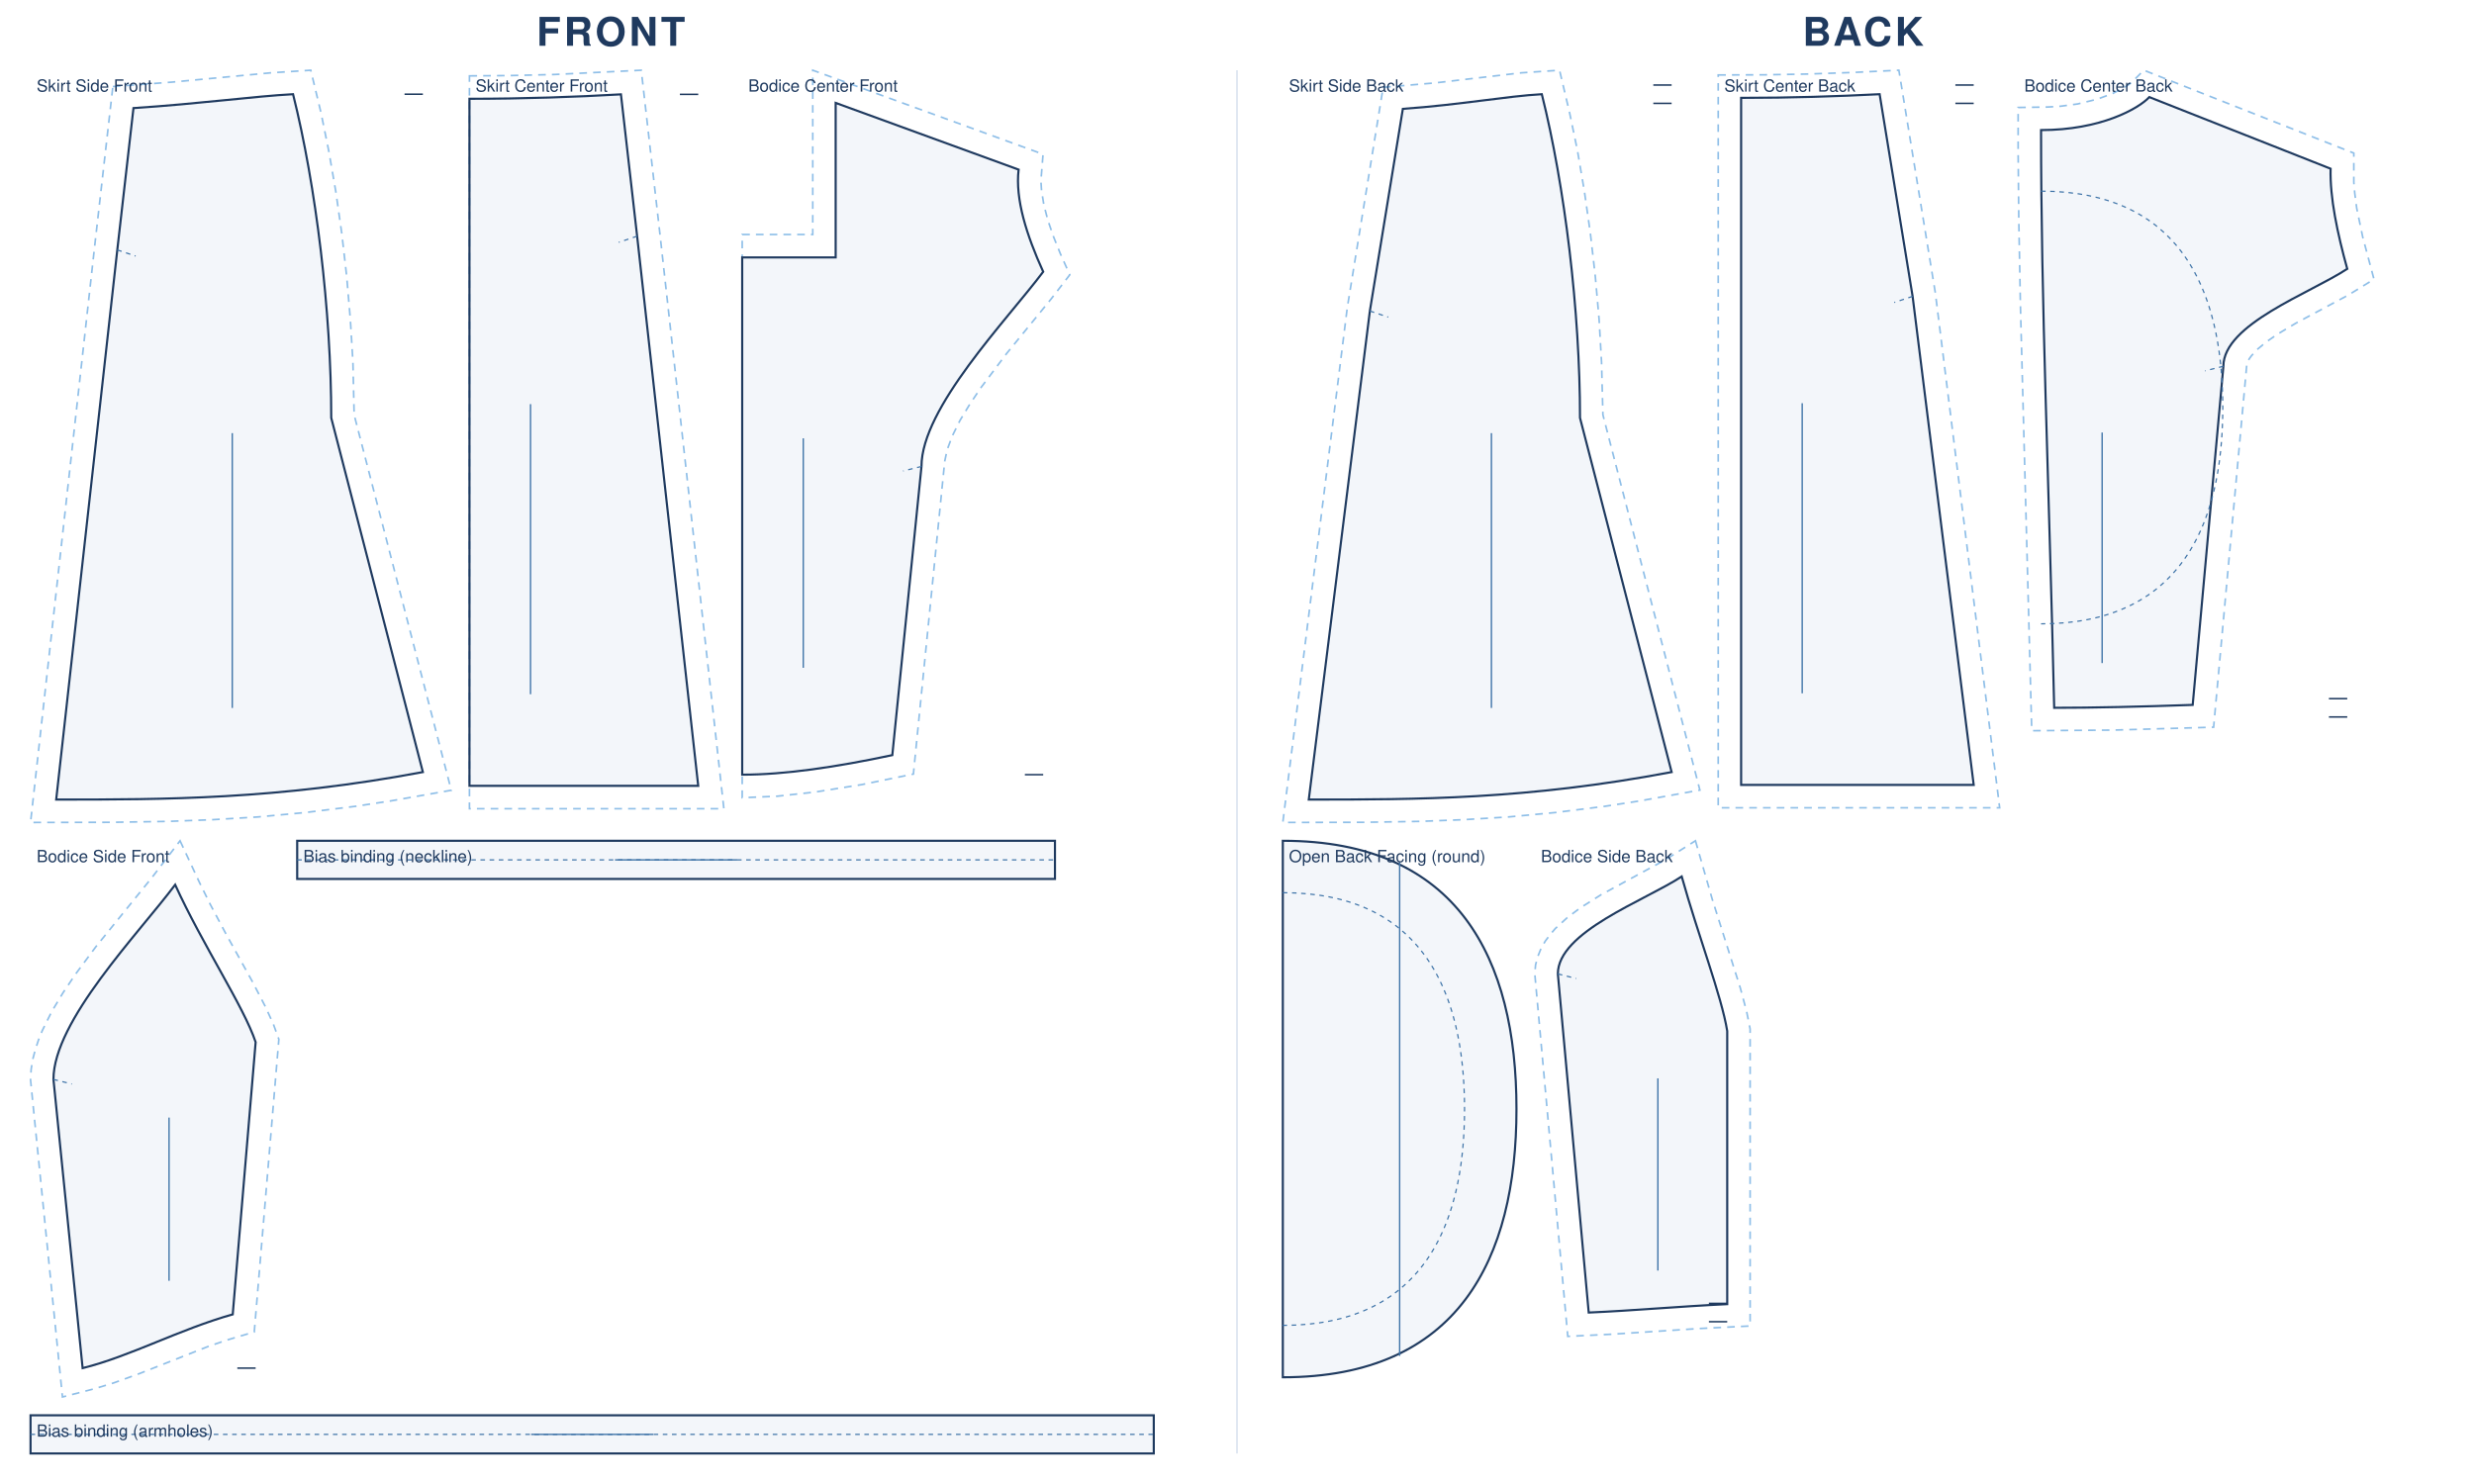
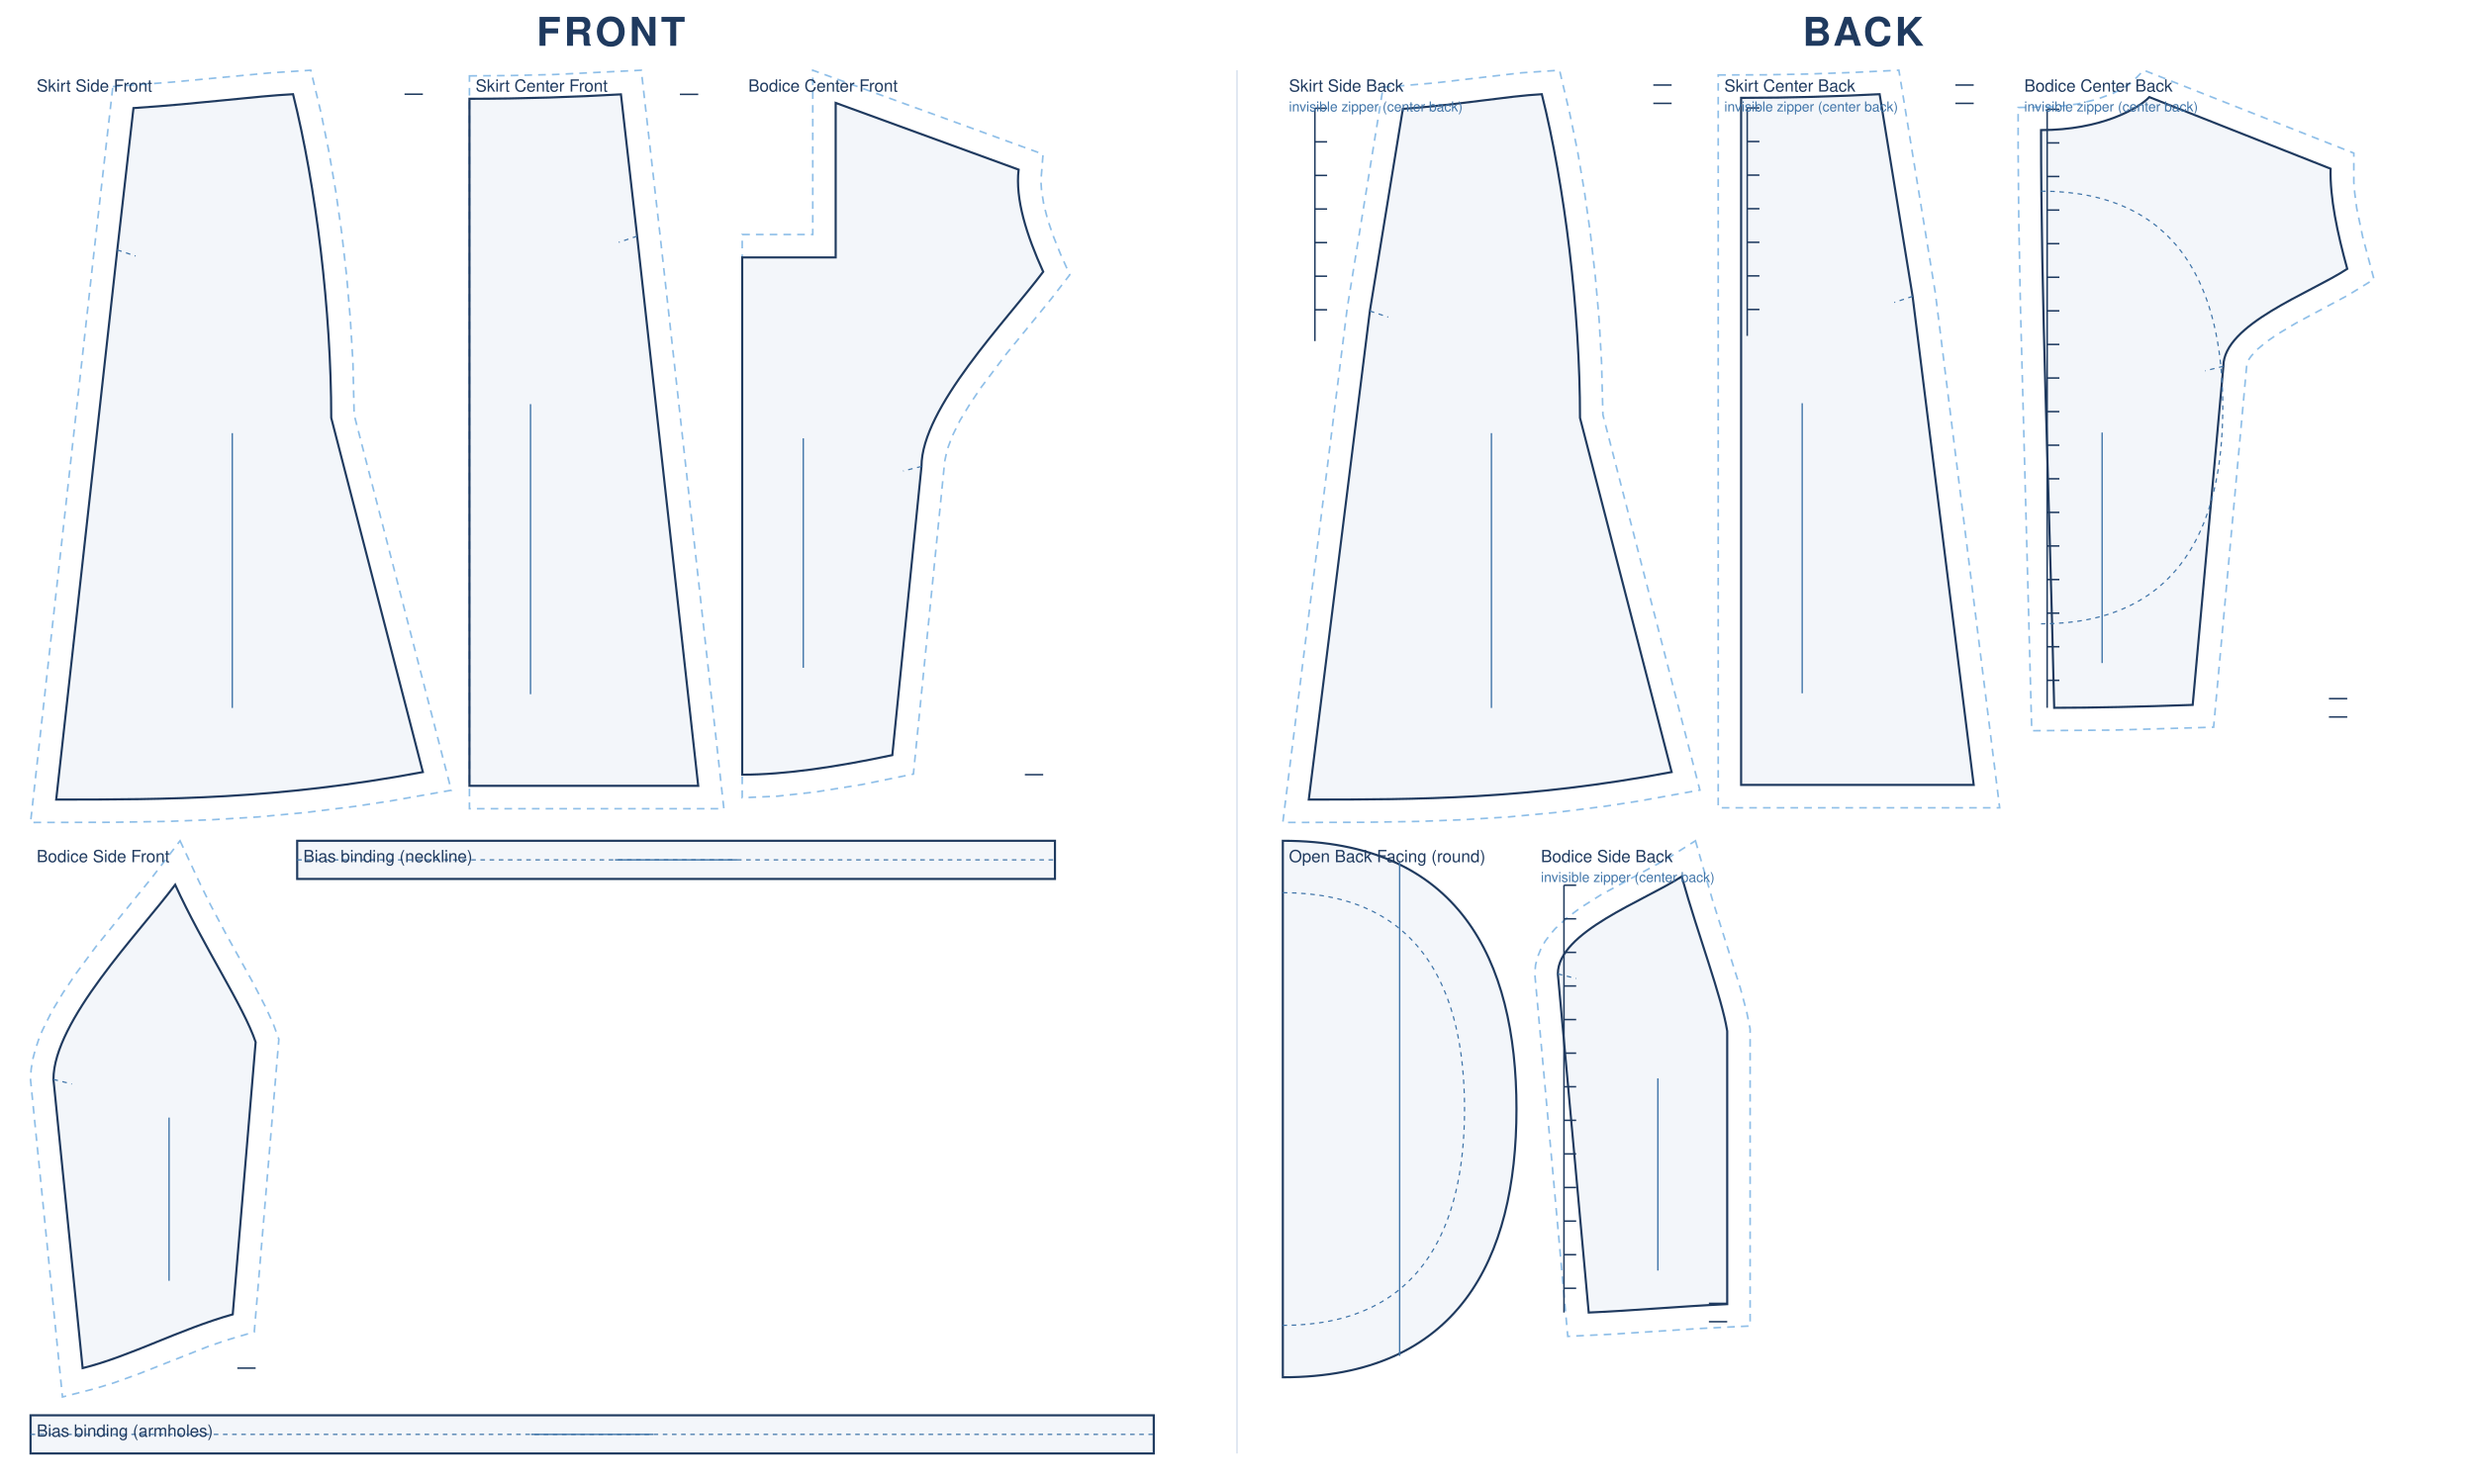
<svg xmlns="http://www.w3.org/2000/svg" viewBox="0 0 1620.0 972.0" width="100%" role="img">
  <rect width="1620.0" height="972.0" fill="#fff" />
  <text x="400.0" y="30" text-anchor="middle" font-family="Helvetica,Arial,sans-serif" font-size="26" font-weight="600" letter-spacing="2" fill="#1f3a5f">FRONT</text>
  <g transform="translate(20 46)">
    <path transform="translate(16.8 15.7)" d="M 37.1 -5.0 L 75.7 -7.9 L 140.5 -14.0 L 166.7 -15.7 L 173.4 12.2 L 178.5 37.3 L 183.1 63.8 L 187.0 91.2 L 190.2 119.2 L 192.6 147.4 L 194.3 175.5 L 195.1 210.0 L 258.7 455.9 L 219.0 462.9 L 196.1 466.4 L 163.2 470.5 L 132.0 473.4 L 102.1 475.2 L 73.3 476.3 L 36.2 476.9 L -16.8 477.0 L 25.1 100.3 Z" fill="none" stroke="#8fbfe8" stroke-width="1.1" stroke-dasharray="5 4" />
    <path transform="translate(16.8 15.7)" d="M 50.6 9.1 C 94.6 6.2 130.1 1.3 155.1 0.0 C 170.1 60.0 180.1 142.0 180.1 212.0 L 240.1 444.0 C 144.1 462.0 72.0 462.0 0.0 462.0 L 40.0 102.0 L 50.6 9.1 Z" fill="rgba(63,116,168,.06)" stroke="#1f3a5f" stroke-width="1.4" />
    <path transform="translate(16.8 15.7)" d="M 40.0 102.0 L 52.0 106.0" fill="none" stroke="#3f74a8" stroke-width="0.8" stroke-dasharray="3 3" />
    <path transform="translate(16.8 15.7)" d="M 240.1 0.0 L 228.1 0.0" fill="none" stroke="#1f3a5f" stroke-width="1.0" />
    <line transform="translate(16.8 15.7)" x1="115.3" y1="222.0" x2="115.3" y2="402.0" stroke="#3f74a8" stroke-width="0.9" />
    <text transform="translate(16.8 15.7)" x="-12.8" y="-1.7" font-family="Helvetica,Arial,sans-serif" font-size="11" fill="#1f3a5f">Skirt Side Front</text>
    <path transform="translate(287.4 18.7)" d="M 0.0 -15.0 L 26.3 -15.2 L 55.6 -15.9 L 112.5 -18.7 L 124.7 88.3 L 166.6 465.0 L 0.0 465.0 Z" fill="none" stroke="#8fbfe8" stroke-width="1.1" stroke-dasharray="5 4" />
    <path transform="translate(287.4 18.7)" d="M 0.0 0.0 C 36.1 0.0 69.4 -1.2 99.2 -2.9 L 109.8 90.0 L 149.8 450.0 L 0.0 450.0 L 0.0 0.0 Z" fill="rgba(63,116,168,.06)" stroke="#1f3a5f" stroke-width="1.4" />
    <path transform="translate(287.4 18.7)" d="M 109.8 90.0 L 97.8 94.0" fill="none" stroke="#3f74a8" stroke-width="0.8" stroke-dasharray="3 3" />
    <path transform="translate(287.4 18.7)" d="M 149.8 -2.9 L 137.8 -2.9" fill="none" stroke="#1f3a5f" stroke-width="1.0" />
    <line transform="translate(287.4 18.7)" x1="40.0" y1="200.0" x2="40.0" y2="390.0" stroke="#3f74a8" stroke-width="0.9" />
    <text transform="translate(287.4 18.7)" x="4.0" y="-4.7" font-family="Helvetica,Arial,sans-serif" font-size="11" fill="#1f3a5f">Skirt Center Front</text>
    <path transform="translate(466.0 21.4)" d="M 0.0 86.2 L 46.2 86.2 L 46.2 -21.4 L 197.0 33.6 L 195.6 51.1 L 196.0 57.3 L 197.5 66.6 L 200.1 76.7 L 203.8 87.5 L 208.3 98.7 L 214.5 112.6 L 202.3 128.4 L 173.1 164.2 L 156.4 186.4 L 149.0 197.4 L 142.6 208.0 L 137.6 218.1 L 134.2 227.2 L 132.6 234.8 L 112.1 439.6 L 78.3 446.5 L 47.6 451.4 L 23.0 454.1 L 0.0 455.1 L 0.0 113.9 Z" fill="none" stroke="#8fbfe8" stroke-width="1.1" stroke-dasharray="5 4" />
    <path transform="translate(466.0 21.4)" d="M 0.0 101.2 L 61.2 101.2 L 61.2 0.0 L 181.0 43.7 C 178.7 63.0 186.2 86.6 197.1 110.6 C 173.2 142.4 117.4 199.8 117.4 238.1 L 98.3 427.2 C 61.1 435.1 27.9 440.0 0.0 440.0 C 0.0 304.5 0.0 202.8 0.0 101.2 Z" fill="rgba(63,116,168,.06)" stroke="#1f3a5f" stroke-width="1.4" />
    <path transform="translate(466.0 21.4)" d="M 117.4 238.1 L 105.4 241.1" fill="none" stroke="#3f74a8" stroke-width="0.8" stroke-dasharray="3 3" />
    <path transform="translate(466.0 21.4)" d="M 197.1 440.0 L 185.1 440.0" fill="none" stroke="#1f3a5f" stroke-width="1.0" />
    <line transform="translate(466.0 21.4)" x1="40.0" y1="219.7" x2="40.0" y2="370.0" stroke="#3f74a8" stroke-width="0.9" />
    <text transform="translate(466.0 21.4)" x="4.0" y="-7.4" font-family="Helvetica,Arial,sans-serif" font-size="11" fill="#1f3a5f">Bodice Center Front</text>
    <path transform="translate(15.0 533.5)" d="M 82.9 -28.8 L 95.6 -1.5 L 102.7 12.9 L 112.8 31.9 L 130.3 63.5 L 138.8 79.9 L 144.0 91.3 L 147.6 101.2 L 131.5 292.9 L 113.3 298.3 L 101.1 302.5 L 56.0 320.3 L 39.4 326.3 L 26.9 330.1 L 5.9 335.5 L -15.0 127.8 L -14.6 120.9 L -13.6 114.5 L -11.9 108.1 L -9.8 101.7 L -7.3 95.5 L -1.1 83.0 L 6.3 70.7 L 14.5 58.5 L 27.7 40.7 L 64.8 -5.1 Z" fill="none" stroke="#8fbfe8" stroke-width="1.1" stroke-dasharray="5 4" />
    <path transform="translate(15.0 533.5)" d="M 79.7 0.0 C 97.7 39.5 124.7 79.9 132.4 103.1 L 117.4 281.4 C 82.8 291.1 49.9 309.0 19.1 316.6 L 0.0 127.5 C 0.0 89.2 55.8 31.9 79.7 0.0 Z" fill="rgba(63,116,168,.06)" stroke="#1f3a5f" stroke-width="1.4" />
    <path transform="translate(15.0 533.5)" d="M 0.0 127.5 L 12.0 130.5" fill="none" stroke="#3f74a8" stroke-width="0.8" stroke-dasharray="3 3" />
    <path transform="translate(15.0 533.5)" d="M 132.4 316.6 L 120.4 316.6" fill="none" stroke="#1f3a5f" stroke-width="1.0" />
    <line transform="translate(15.0 533.5)" x1="75.7" y1="152.5" x2="75.7" y2="259.4" stroke="#3f74a8" stroke-width="0.9" />
    <text transform="translate(15.0 533.5)" x="-11.0" y="-14.8" font-family="Helvetica,Arial,sans-serif" font-size="11" fill="#1f3a5f">Bodice Side Front</text>
    <path transform="translate(174.6 504.7)" d="M 0.0 0.0 L 496.2 0.0 L 496.2 25.0 L 0.0 25.0 Z" fill="rgba(63,116,168,.06)" stroke="#1f3a5f" stroke-width="1.4" />
    <path transform="translate(174.6 504.7)" d="M 0.0 12.5 L 496.2 12.5" fill="none" stroke="#3f74a8" stroke-width="0.8" stroke-dasharray="3 3" />
    <line transform="translate(174.6 504.7)" x1="208.1" y1="12.5" x2="288.1" y2="12.5" stroke="#3f74a8" stroke-width="0.9" />
    <text transform="translate(174.6 504.7)" x="4.0" y="14.0" font-family="Helvetica,Arial,sans-serif" font-size="11" fill="#1f3a5f">Bias binding (neckline)</text>
    <path transform="translate(0.0 881.0)" d="M 0.0 0.0 L 735.5 0.0 L 735.5 25.0 L 0.0 25.0 Z" fill="rgba(63,116,168,.06)" stroke="#1f3a5f" stroke-width="1.4" />
    <path transform="translate(0.0 881.0)" d="M 0.0 12.5 L 735.5 12.5" fill="none" stroke="#3f74a8" stroke-width="0.8" stroke-dasharray="3 3" />
    <line transform="translate(0.0 881.0)" x1="327.8" y1="12.5" x2="407.8" y2="12.5" stroke="#3f74a8" stroke-width="0.9" />
    <text transform="translate(0.0 881.0)" x="4.0" y="14.0" font-family="Helvetica,Arial,sans-serif" font-size="11" fill="#1f3a5f">Bias binding (armholes)</text>
  </g>
  <text x="1220.0" y="30" text-anchor="middle" font-family="Helvetica,Arial,sans-serif" font-size="26" font-weight="600" letter-spacing="2" fill="#1f3a5f">BACK</text>
  <g transform="translate(840 46)">
    <path transform="translate(17.0 15.7)" d="M 48.7 -4.5 L 82.8 -7.4 L 139.2 -14.0 L 164.2 -15.7 L 170.8 12.2 L 176.0 37.3 L 180.5 63.8 L 184.4 91.2 L 187.6 119.2 L 190.1 147.4 L 191.7 175.5 L 192.6 210.0 L 256.1 455.8 L 216.7 462.9 L 194.0 466.4 L 161.5 470.5 L 130.6 473.4 L 101.0 475.2 L 72.6 476.3 L 35.9 476.9 L -17.0 477.0 L 25.2 139.9 Z" fill="none" stroke="#8fbfe8" stroke-width="1.1" stroke-dasharray="5 4" />
    <path transform="translate(17.0 15.7)" d="M 61.6 9.6 C 99.4 6.9 130.2 1.2 152.6 0.0 C 167.6 60.0 177.6 142.0 177.6 212.0 L 237.6 444.0 C 142.5 462.0 71.3 462.0 0.0 462.0 L 40.0 142.0 L 61.6 9.6 Z" fill="rgba(63,116,168,.06)" stroke="#1f3a5f" stroke-width="1.4" />
    <path transform="translate(17.0 15.7)" d="M 40.0 142.0 L 52.0 146.0" fill="none" stroke="#3f74a8" stroke-width="0.8" stroke-dasharray="3 3" />
-     <path transform="translate(17.0 15.7)" d="M 237.6 -6.0 L 225.6 -6.0 M 237.6 6.0 L 225.6 6.0" fill="none" stroke="#1f3a5f" stroke-width="1.0" />
+     <path transform="translate(17.0 15.7)" d="M 237.6 -6.0 L 225.6 -6.0 M 237.6 6.0 L 225.6 6.0 M 4.0 9.2 L 4.0 161.7 M 4.0 9.2 L 12.0 9.2 M 4.0 31.2 L 12.0 31.2 M 4.0 53.2 L 12.0 53.2 M 4.0 75.2 L 12.0 75.2 M 4.0 97.2 L 12.0 97.2 M 4.0 119.2 L 12.0 119.2 M 4.0 141.2 L 12.0 141.2" fill="none" stroke="#1f3a5f" stroke-width="1.0" />
    <line transform="translate(17.0 15.7)" x1="119.6" y1="222.0" x2="119.6" y2="402.0" stroke="#3f74a8" stroke-width="0.9" />
    <text transform="translate(17.0 15.7)" x="-13.0" y="-1.7" font-family="Helvetica,Arial,sans-serif" font-size="11" fill="#1f3a5f">Skirt Side Back</text>
+     <text transform="translate(17.0 15.7)" x="-13.0" y="11.3" font-family="Helvetica,Arial,sans-serif" font-size="9" fill="#3f74a8">invisible zipper (center back)</text>
    <path transform="translate(300.1 18.1)" d="M -15.0 -15.0 L 16.0 -15.1 L 43.1 -15.6 L 72.4 -16.6 L 103.3 -18.1 L 127.2 127.9 L 169.3 465.0 L -15.0 465.0 Z" fill="none" stroke="#8fbfe8" stroke-width="1.1" stroke-dasharray="5 4" />
    <path transform="translate(300.1 18.1)" d="M 0.0 0.0 C 32.7 0.0 63.1 -1.0 90.7 -2.4 L 112.3 130.0 L 152.3 450.0 L 0.0 450.0 L 0.0 0.0 Z" fill="rgba(63,116,168,.06)" stroke="#1f3a5f" stroke-width="1.4" />
    <path transform="translate(300.1 18.1)" d="M 112.3 130.0 L 100.3 134.0" fill="none" stroke="#3f74a8" stroke-width="0.8" stroke-dasharray="3 3" />
-     <path transform="translate(300.1 18.1)" d="M 152.3 -8.4 L 140.3 -8.4 M 152.3 3.6 L 140.3 3.6" fill="none" stroke="#1f3a5f" stroke-width="1.0" />
+     <path transform="translate(300.1 18.1)" d="M 152.3 -8.4 L 140.3 -8.4 M 152.3 3.6 L 140.3 3.6 M 4.0 6.6 L 4.0 155.9 M 4.0 6.6 L 12.0 6.6 M 4.0 28.6 L 12.0 28.6 M 4.0 50.6 L 12.0 50.6 M 4.0 72.6 L 12.0 72.6 M 4.0 94.6 L 12.0 94.6 M 4.0 116.6 L 12.0 116.6 M 4.0 138.6 L 12.0 138.6" fill="none" stroke="#1f3a5f" stroke-width="1.0" />
    <line transform="translate(300.1 18.1)" x1="40.0" y1="200.0" x2="40.0" y2="390.0" stroke="#3f74a8" stroke-width="0.9" />
    <text transform="translate(300.1 18.1)" x="-11.0" y="-4.1" font-family="Helvetica,Arial,sans-serif" font-size="11" fill="#1f3a5f">Skirt Center Back</text>
+     <text transform="translate(300.1 18.1)" x="-11.0" y="8.9" font-family="Helvetica,Arial,sans-serif" font-size="9" fill="#3f74a8">invisible zipper (center back)</text>
    <path transform="translate(496.5 17.6)" d="M -15.0 6.8 L 4.4 6.5 L 12.6 6.0 L 23.9 4.5 L 36.7 1.4 L 47.0 -2.4 L 54.6 -6.3 L 59.1 -9.4 L 67.3 -17.6 L 204.8 36.7 L 204.8 55.8 L 205.4 62.8 L 206.7 72.8 L 210.6 91.5 L 218.0 119.3 L 201.3 129.6 L 167.0 148.0 L 154.8 155.3 L 147.7 160.2 L 141.9 165.0 L 137.8 169.4 L 136.4 171.3 L 134.8 174.3 L 113.0 412.7 L 47.3 414.6 L -6.1 415.0 L -13.5 136.9 L -14.6 78.7 L -15.0 35.8 Z" fill="none" stroke="#8fbfe8" stroke-width="1.1" stroke-dasharray="5 4" />
    <path transform="translate(496.5 17.6)" d="M 0.0 21.6 C 39.0 21.6 63.8 7.6 70.9 0.0 L 189.6 46.9 C 189.1 65.8 194.0 89.0 200.5 112.5 C 176.2 128.5 119.4 148.7 119.4 176.3 L 99.3 398.1 C 65.0 399.3 34.4 400.0 8.6 400.0 C 5.1 248.6 0.0 135.1 0.0 21.6 Z" fill="rgba(63,116,168,.06)" stroke="#1f3a5f" stroke-width="1.4" />
    <path transform="translate(496.5 17.6)" d="M 119.4 176.3 L 107.4 179.3 M 0.0 61.6 C 89.3 61.6 119.0 123.9 119.0 203.3 C 119.0 282.7 89.3 345.0 0.0 345.0" fill="none" stroke="#3f74a8" stroke-width="0.8" stroke-dasharray="3 3" />
-     <path transform="translate(496.5 17.6)" d="M 200.5 394.0 L 188.5 394.0 M 200.5 406.0 L 188.5 406.0" fill="none" stroke="#1f3a5f" stroke-width="1.0" />
+     <path transform="translate(496.5 17.6)" d="M 200.5 394.0 L 188.5 394.0 M 200.5 406.0 L 188.5 406.0 M 4.0 8.0 L 4.0 400.0 M 4.0 8.0 L 12.0 8.0 M 4.0 30.0 L 12.0 30.0 M 4.0 52.0 L 12.0 52.0 M 4.0 74.0 L 12.0 74.0 M 4.0 96.0 L 12.0 96.0 M 4.0 118.0 L 12.0 118.0 M 4.0 140.0 L 12.0 140.0 M 4.0 162.0 L 12.0 162.0 M 4.0 184.0 L 12.0 184.0 M 4.0 206.0 L 12.0 206.0 M 4.0 228.0 L 12.0 228.0 M 4.0 250.0 L 12.0 250.0 M 4.0 272.0 L 12.0 272.0 M 4.0 294.0 L 12.0 294.0 M 4.0 316.0 L 12.0 316.0 M 4.0 338.0 L 12.0 338.0 M 4.0 360.0 L 12.0 360.0 M 4.0 382.0 L 12.0 382.0" fill="none" stroke="#1f3a5f" stroke-width="1.0" />
    <line transform="translate(496.5 17.6)" x1="40.0" y1="219.7" x2="40.0" y2="370.7" stroke="#3f74a8" stroke-width="0.9" />
    <text transform="translate(496.5 17.6)" x="-11.0" y="-3.6" font-family="Helvetica,Arial,sans-serif" font-size="11" fill="#1f3a5f">Bodice Center Back</text>
+     <text transform="translate(496.5 17.6)" x="-11.0" y="9.4" font-family="Helvetica,Arial,sans-serif" font-size="9" fill="#3f74a8">invisible zipper (center back)</text>
    <path transform="translate(0.0 477.1)" d="M 0.0 27.6 C 114.8 27.6 153.0 104.9 153.0 203.3 C 153.0 301.7 114.8 379.0 0.0 379.0 Z" fill="rgba(63,116,168,.06)" stroke="#1f3a5f" stroke-width="1.4" />
    <path transform="translate(0.0 477.1)" d="M 0.0 61.6 C 89.3 61.6 119.0 123.9 119.0 203.3 C 119.0 282.7 89.3 345.0 0.0 345.0" fill="none" stroke="#3f74a8" stroke-width="0.8" stroke-dasharray="3 3" />
    <line transform="translate(0.0 477.1)" x1="76.5" y1="41.6" x2="76.5" y2="365.0" stroke="#3f74a8" stroke-width="0.9" />
    <text transform="translate(0.0 477.1)" x="4.0" y="41.6" font-family="Helvetica,Arial,sans-serif" font-size="11" fill="#1f3a5f">Open Back Facing (round)</text>
    <path transform="translate(180.1 528.1)" d="M 90.1 -23.4 L 101.1 14.9 L 119.5 73.1 L 123.6 88.4 L 125.9 99.9 L 125.9 294.4 L 92.1 296.1 L 35.4 299.8 L 6.5 301.2 L -15.1 63.8 L -14.6 57.9 L -13.1 52.3 L -11.0 47.1 L -8.3 42.4 L -5.1 38.1 L -1.7 34.1 L 6.1 27.0 L 14.6 20.6 L 28.2 12.0 L 70.1 -10.8 Z" fill="none" stroke="#8fbfe8" stroke-width="1.1" stroke-dasharray="5 4" />
    <path transform="translate(180.1 528.1)" d="M 81.1 0.0 C 91.9 38.7 107.2 78.3 110.9 101.2 L 110.9 280.1 C 79.0 281.6 48.6 284.4 20.2 285.6 L 0.0 63.8 C 0.0 36.2 56.8 15.9 81.1 0.0 Z" fill="rgba(63,116,168,.06)" stroke="#1f3a5f" stroke-width="1.4" />
    <path transform="translate(180.1 528.1)" d="M 0.0 63.8 L 12.0 66.8" fill="none" stroke="#3f74a8" stroke-width="0.8" stroke-dasharray="3 3" />
-     <path transform="translate(180.1 528.1)" d="M 110.9 279.6 L 98.9 279.6 M 110.9 291.6 L 98.9 291.6" fill="none" stroke="#1f3a5f" stroke-width="1.0" />
+     <path transform="translate(180.1 528.1)" d="M 110.9 279.6 L 98.9 279.6 M 110.9 291.6 L 98.9 291.6 M 4.0 5.7 L 4.0 285.6 M 4.0 5.7 L 12.0 5.7 M 4.0 27.7 L 12.0 27.7 M 4.0 49.7 L 12.0 49.7 M 4.0 71.7 L 12.0 71.7 M 4.0 93.7 L 12.0 93.7 M 4.0 115.7 L 12.0 115.7 M 4.0 137.7 L 12.0 137.7 M 4.0 159.7 L 12.0 159.7 M 4.0 181.7 L 12.0 181.7 M 4.0 203.7 L 12.0 203.7 M 4.0 225.7 L 12.0 225.7 M 4.0 247.7 L 12.0 247.7 M 4.0 269.7 L 12.0 269.7" fill="none" stroke="#1f3a5f" stroke-width="1.0" />
    <line transform="translate(180.1 528.1)" x1="65.5" y1="132.2" x2="65.5" y2="258.1" stroke="#3f74a8" stroke-width="0.9" />
    <text transform="translate(180.1 528.1)" x="-11.1" y="-9.4" font-family="Helvetica,Arial,sans-serif" font-size="11" fill="#1f3a5f">Bodice Side Back</text>
+     <text transform="translate(180.1 528.1)" x="-11.1" y="3.6" font-family="Helvetica,Arial,sans-serif" font-size="9" fill="#3f74a8">invisible zipper (center back)</text>
  </g>
  <line x1="810.0" y1="46" x2="810.0" y2="952.0" stroke="#d8e2ee" stroke-width="1" />
</svg>
